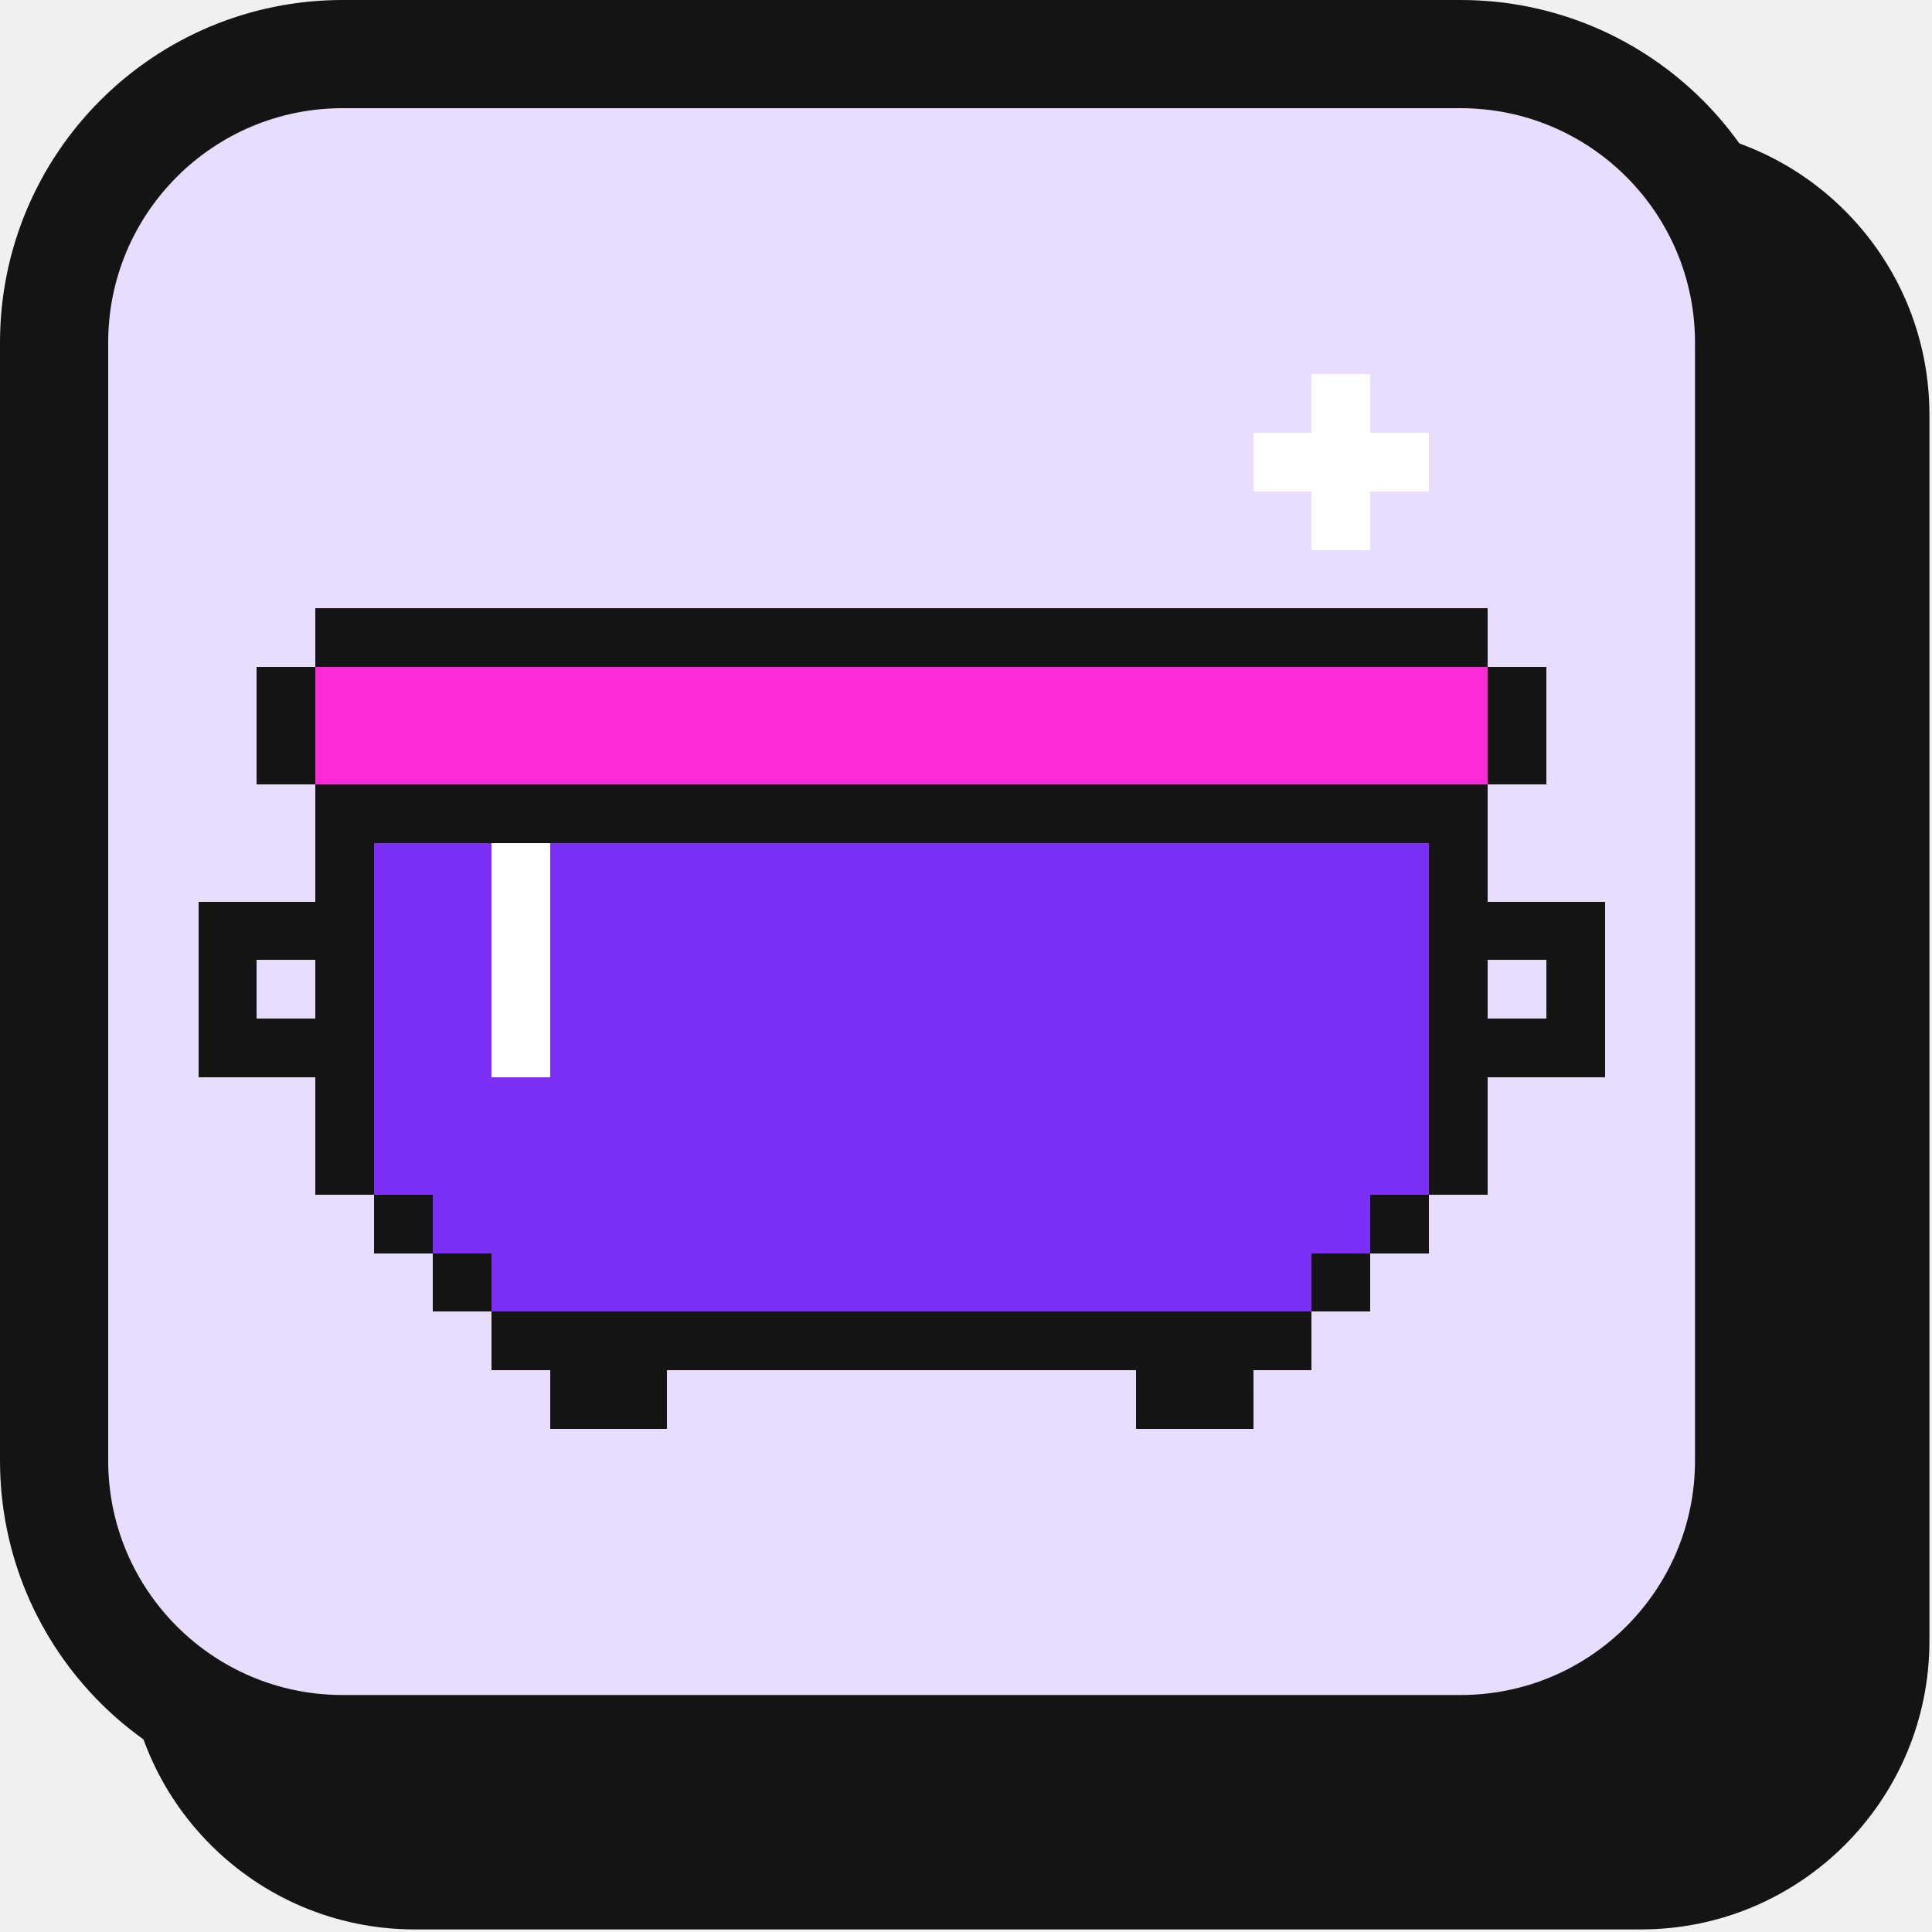
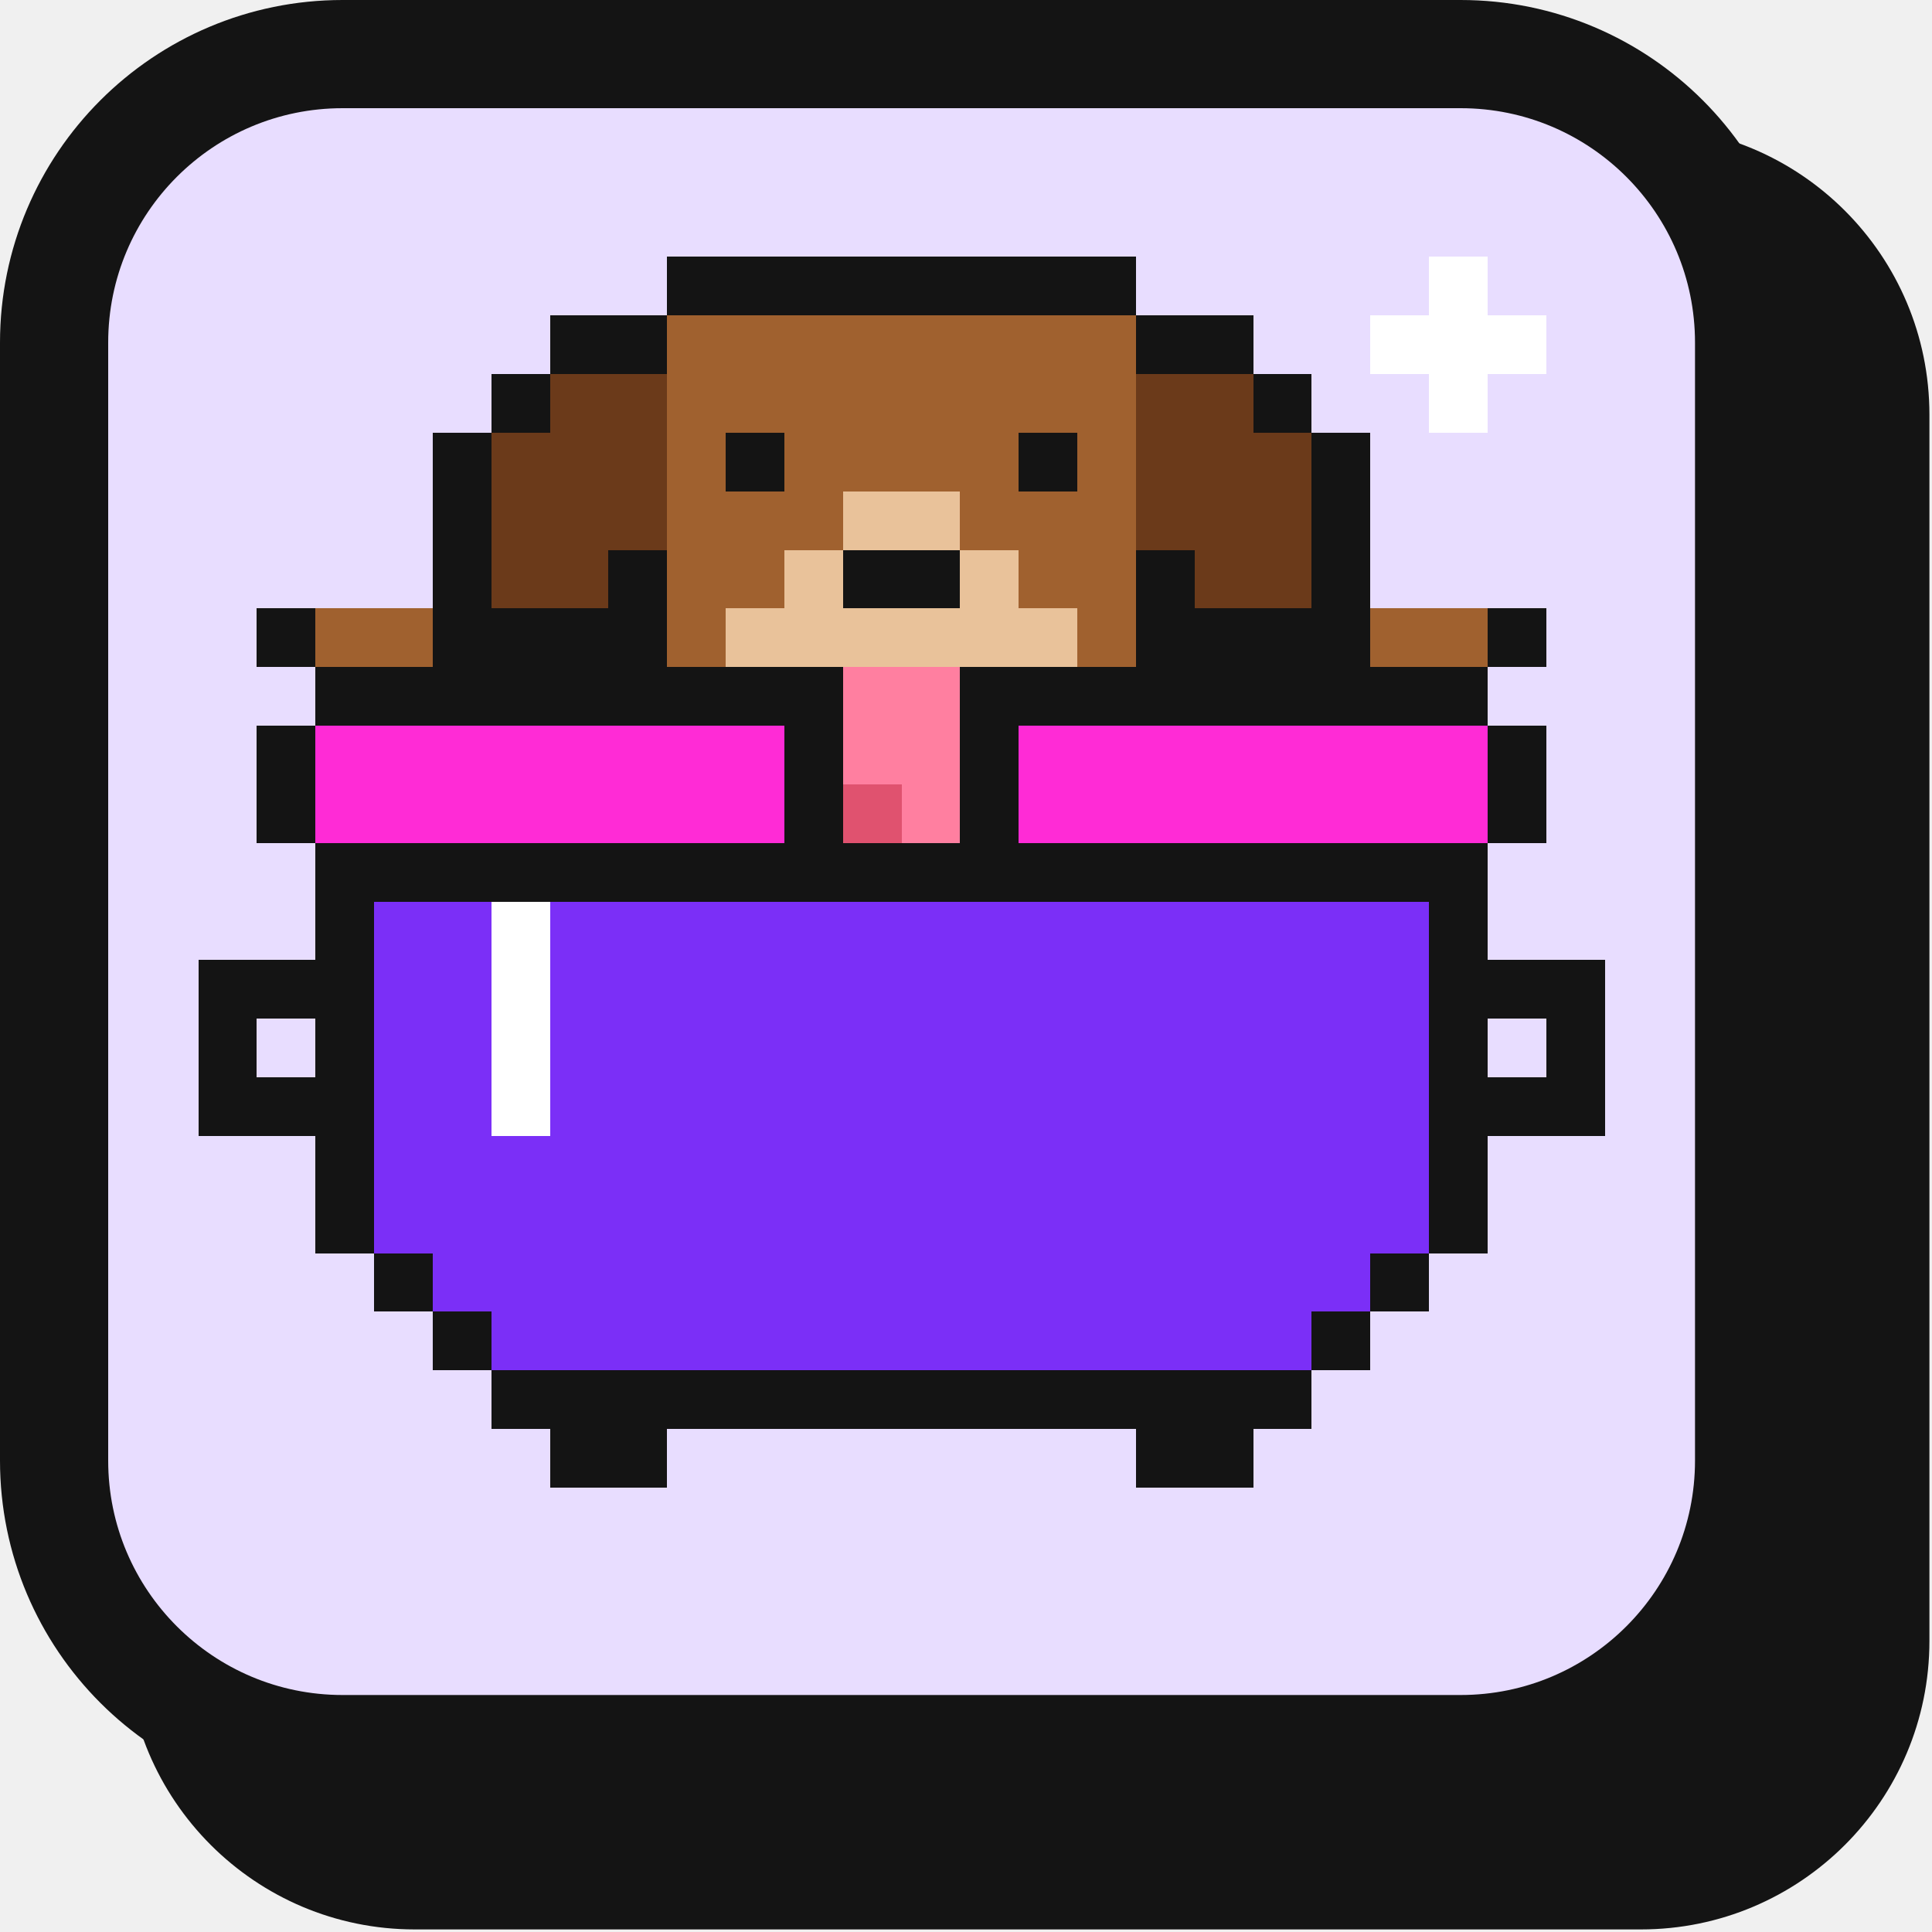
<svg xmlns="http://www.w3.org/2000/svg" viewBox="0 0 120 120" width="120" height="120" role="img" aria-labelledby="t">
  <rect x="7.84" y="7.84" width="112" height="112" rx="17.92" fill="#141414" />
  <rect x="3.36" y="3.36" width="105.28" height="105.28" rx="17.92" fill="#E8DDFF" stroke="#141414" stroke-width="6.72" />
  <g shape-rendering="crispEdges">
-     <rect x="81.48" y="23.24" width="3.64" height="3.64" fill="#FFFFFF" />
-     <rect x="77.84" y="26.88" width="10.92" height="3.64" fill="#FFFFFF" />
-     <rect x="81.48" y="30.52" width="3.64" height="3.64" fill="#FFFFFF" />
-     <rect x="19.6" y="37.8" width="72.8" height="3.64" fill="#141414" />
-     <rect x="15.96" y="41.44" width="3.64" height="3.64" fill="#141414" />
-     <rect x="19.6" y="41.44" width="72.8" height="3.64" fill="#FF2BD6" />
-     <rect x="92.4" y="41.44" width="3.64" height="3.64" fill="#141414" />
+     <rect x="41.44" y="15.96" width="29.12" height="3.64" fill="#141414" />
+     <rect x="88.76" y="15.96" width="3.64" height="3.64" fill="#FFFFFF" />
+     <rect x="34.16" y="19.6" width="7.28" height="3.64" fill="#141414" />
+     <rect x="41.44" y="19.6" width="29.12" height="3.64" fill="#A0612F" />
+     <rect x="70.56" y="19.6" width="7.28" height="3.64" fill="#141414" />
+     <rect x="85.12" y="19.6" width="10.92" height="3.64" fill="#FFFFFF" />
+     <rect x="30.52" y="23.24" width="3.64" height="3.64" fill="#141414" />
+     <rect x="34.16" y="23.24" width="7.28" height="3.64" fill="#6B3A1A" />
+     <rect x="41.44" y="23.24" width="29.12" height="3.64" fill="#A0612F" />
+     <rect x="70.56" y="23.24" width="7.28" height="3.64" fill="#6B3A1A" />
+     <rect x="77.84" y="23.24" width="3.64" height="3.64" fill="#141414" />
+     <rect x="88.76" y="23.24" width="3.64" height="3.64" fill="#FFFFFF" />
+     <rect x="26.88" y="26.88" width="3.64" height="3.64" fill="#141414" />
+     <rect x="30.52" y="26.88" width="10.92" height="3.64" fill="#6B3A1A" />
+     <rect x="41.44" y="26.88" width="3.64" height="3.64" fill="#A0612F" />
+     <rect x="45.08" y="26.88" width="3.64" height="3.64" fill="#141414" />
+     <rect x="48.72" y="26.88" width="14.56" height="3.64" fill="#A0612F" />
+     <rect x="63.28" y="26.88" width="3.64" height="3.64" fill="#141414" />
+     <rect x="66.92" y="26.88" width="3.64" height="3.64" fill="#A0612F" />
+     <rect x="70.56" y="26.88" width="10.92" height="3.64" fill="#6B3A1A" />
+     <rect x="81.48" y="26.88" width="3.64" height="3.64" fill="#141414" />
+     <rect x="26.88" y="30.52" width="3.64" height="3.64" fill="#141414" />
+     <rect x="30.52" y="30.52" width="10.92" height="3.64" fill="#6B3A1A" />
+     <rect x="41.44" y="30.52" width="10.92" height="3.64" fill="#A0612F" />
+     <rect x="52.36" y="30.52" width="7.28" height="3.64" fill="#E9C29A" />
+     <rect x="59.64" y="30.52" width="10.92" height="3.64" fill="#A0612F" />
+     <rect x="70.56" y="30.52" width="10.92" height="3.64" fill="#6B3A1A" />
+     <rect x="81.48" y="30.52" width="3.64" height="3.64" fill="#141414" />
+     <rect x="26.88" y="34.16" width="3.64" height="3.64" fill="#141414" />
+     <rect x="30.52" y="34.16" width="7.28" height="3.64" fill="#6B3A1A" />
+     <rect x="37.8" y="34.16" width="3.64" height="3.64" fill="#141414" />
+     <rect x="41.44" y="34.16" width="7.28" height="3.64" fill="#A0612F" />
+     <rect x="48.72" y="34.16" width="3.64" height="3.64" fill="#E9C29A" />
+     <rect x="52.36" y="34.16" width="7.28" height="3.64" fill="#141414" />
+     <rect x="59.64" y="34.16" width="3.64" height="3.64" fill="#E9C29A" />
+     <rect x="63.28" y="34.16" width="7.28" height="3.64" fill="#A0612F" />
+     <rect x="70.56" y="34.16" width="3.64" height="3.64" fill="#141414" />
+     <rect x="74.2" y="34.16" width="7.28" height="3.64" fill="#6B3A1A" />
+     <rect x="81.48" y="34.16" width="3.64" height="3.64" fill="#141414" />
+     <rect x="15.96" y="37.8" width="3.64" height="3.64" fill="#141414" />
+     <rect x="19.6" y="37.8" width="7.28" height="3.64" fill="#A0612F" />
+     <rect x="26.88" y="37.8" width="14.56" height="3.64" fill="#141414" />
+     <rect x="41.44" y="37.8" width="3.64" height="3.64" fill="#A0612F" />
+     <rect x="45.08" y="37.8" width="21.84" height="3.64" fill="#E9C29A" />
+     <rect x="66.92" y="37.8" width="3.64" height="3.64" fill="#A0612F" />
+     <rect x="70.56" y="37.8" width="14.56" height="3.64" fill="#141414" />
+     <rect x="85.12" y="37.8" width="7.28" height="3.64" fill="#A0612F" />
+     <rect x="92.4" y="37.8" width="3.64" height="3.64" fill="#141414" />
+     <rect x="19.6" y="41.44" width="32.76" height="3.64" fill="#141414" />
+     <rect x="52.36" y="41.44" width="7.28" height="3.64" fill="#FF7FA0" />
+     <rect x="59.64" y="41.44" width="32.76" height="3.64" fill="#141414" />
    <rect x="15.96" y="45.08" width="3.64" height="3.64" fill="#141414" />
-     <rect x="19.6" y="45.08" width="72.8" height="3.64" fill="#FF2BD6" />
+     <rect x="19.6" y="45.08" width="29.12" height="3.64" fill="#FF2BD6" />
+     <rect x="48.72" y="45.08" width="3.64" height="3.64" fill="#141414" />
+     <rect x="52.36" y="45.08" width="7.28" height="3.64" fill="#FF7FA0" />
+     <rect x="59.64" y="45.08" width="3.64" height="3.64" fill="#141414" />
+     <rect x="63.28" y="45.08" width="29.12" height="3.64" fill="#FF2BD6" />
    <rect x="92.4" y="45.08" width="3.64" height="3.64" fill="#141414" />
-     <rect x="19.6" y="48.72" width="72.8" height="3.64" fill="#141414" />
-     <rect x="19.6" y="52.36" width="3.64" height="3.64" fill="#141414" />
-     <rect x="23.24" y="52.36" width="7.28" height="3.64" fill="#7B2FF7" />
-     <rect x="30.52" y="52.36" width="3.64" height="3.64" fill="#FFFFFF" />
-     <rect x="34.16" y="52.36" width="54.6" height="3.64" fill="#7B2FF7" />
-     <rect x="88.76" y="52.36" width="3.64" height="3.64" fill="#141414" />
-     <rect x="12.32" y="56" width="10.92" height="3.64" fill="#141414" />
+     <rect x="15.96" y="48.72" width="3.64" height="3.64" fill="#141414" />
+     <rect x="19.6" y="48.72" width="29.12" height="3.64" fill="#FF2BD6" />
+     <rect x="48.72" y="48.72" width="3.64" height="3.64" fill="#141414" />
+     <rect x="52.36" y="48.72" width="3.64" height="3.64" fill="#E0526F" />
+     <rect x="56" y="48.72" width="3.64" height="3.64" fill="#FF7FA0" />
+     <rect x="59.64" y="48.72" width="3.64" height="3.64" fill="#141414" />
+     <rect x="63.28" y="48.72" width="29.12" height="3.64" fill="#FF2BD6" />
+     <rect x="92.4" y="48.72" width="3.64" height="3.64" fill="#141414" />
+     <rect x="19.6" y="52.36" width="72.8" height="3.64" fill="#141414" />
+     <rect x="19.6" y="56" width="3.64" height="3.64" fill="#141414" />
    <rect x="23.24" y="56" width="7.28" height="3.64" fill="#7B2FF7" />
    <rect x="30.52" y="56" width="3.64" height="3.64" fill="#FFFFFF" />
    <rect x="34.16" y="56" width="54.6" height="3.64" fill="#7B2FF7" />
-     <rect x="88.76" y="56" width="10.92" height="3.64" fill="#141414" />
-     <rect x="12.32" y="59.64" width="3.64" height="3.64" fill="#141414" />
-     <rect x="19.6" y="59.64" width="3.64" height="3.64" fill="#141414" />
+     <rect x="88.76" y="56" width="3.64" height="3.64" fill="#141414" />
+     <rect x="12.32" y="59.64" width="10.92" height="3.64" fill="#141414" />
    <rect x="23.24" y="59.64" width="7.28" height="3.64" fill="#7B2FF7" />
    <rect x="30.52" y="59.64" width="3.64" height="3.64" fill="#FFFFFF" />
    <rect x="34.16" y="59.64" width="54.6" height="3.64" fill="#7B2FF7" />
-     <rect x="88.76" y="59.64" width="3.64" height="3.64" fill="#141414" />
-     <rect x="96.04" y="59.64" width="3.64" height="3.64" fill="#141414" />
-     <rect x="12.32" y="63.28" width="10.92" height="3.64" fill="#141414" />
+     <rect x="88.76" y="59.64" width="10.92" height="3.64" fill="#141414" />
+     <rect x="12.32" y="63.28" width="3.64" height="3.64" fill="#141414" />
+     <rect x="19.6" y="63.28" width="3.64" height="3.64" fill="#141414" />
    <rect x="23.24" y="63.28" width="7.28" height="3.64" fill="#7B2FF7" />
    <rect x="30.52" y="63.28" width="3.64" height="3.64" fill="#FFFFFF" />
    <rect x="34.16" y="63.28" width="54.6" height="3.64" fill="#7B2FF7" />
-     <rect x="88.76" y="63.28" width="10.92" height="3.64" fill="#141414" />
-     <rect x="19.6" y="66.92" width="3.64" height="3.64" fill="#141414" />
-     <rect x="23.24" y="66.92" width="65.52" height="3.64" fill="#7B2FF7" />
-     <rect x="88.76" y="66.92" width="3.64" height="3.64" fill="#141414" />
+     <rect x="88.76" y="63.28" width="3.64" height="3.64" fill="#141414" />
+     <rect x="96.04" y="63.28" width="3.64" height="3.64" fill="#141414" />
+     <rect x="12.32" y="66.92" width="10.92" height="3.64" fill="#141414" />
+     <rect x="23.24" y="66.92" width="7.28" height="3.64" fill="#7B2FF7" />
+     <rect x="30.52" y="66.92" width="3.64" height="3.64" fill="#FFFFFF" />
+     <rect x="34.16" y="66.92" width="54.6" height="3.64" fill="#7B2FF7" />
+     <rect x="88.76" y="66.92" width="10.92" height="3.64" fill="#141414" />
    <rect x="19.6" y="70.56" width="3.64" height="3.64" fill="#141414" />
    <rect x="23.24" y="70.56" width="65.52" height="3.64" fill="#7B2FF7" />
    <rect x="88.76" y="70.56" width="3.64" height="3.64" fill="#141414" />
-     <rect x="23.24" y="74.2" width="3.64" height="3.64" fill="#141414" />
-     <rect x="26.88" y="74.2" width="58.24" height="3.64" fill="#7B2FF7" />
-     <rect x="85.12" y="74.2" width="3.64" height="3.64" fill="#141414" />
-     <rect x="26.88" y="77.84" width="3.64" height="3.64" fill="#141414" />
-     <rect x="30.52" y="77.84" width="50.96" height="3.64" fill="#7B2FF7" />
-     <rect x="81.48" y="77.84" width="3.64" height="3.64" fill="#141414" />
-     <rect x="30.52" y="81.48" width="50.96" height="3.64" fill="#141414" />
-     <rect x="34.16" y="85.12" width="7.28" height="3.64" fill="#141414" />
-     <rect x="70.56" y="85.12" width="7.28" height="3.64" fill="#141414" />
+     <rect x="19.6" y="74.2" width="3.64" height="3.64" fill="#141414" />
+     <rect x="23.24" y="74.2" width="65.52" height="3.64" fill="#7B2FF7" />
+     <rect x="88.76" y="74.2" width="3.64" height="3.64" fill="#141414" />
+     <rect x="23.24" y="77.84" width="3.64" height="3.64" fill="#141414" />
+     <rect x="26.88" y="77.84" width="58.24" height="3.64" fill="#7B2FF7" />
+     <rect x="85.12" y="77.84" width="3.64" height="3.64" fill="#141414" />
+     <rect x="26.88" y="81.48" width="3.64" height="3.64" fill="#141414" />
+     <rect x="30.52" y="81.48" width="50.96" height="3.64" fill="#7B2FF7" />
+     <rect x="81.48" y="81.48" width="3.64" height="3.64" fill="#141414" />
+     <rect x="30.52" y="85.12" width="50.96" height="3.64" fill="#141414" />
+     <rect x="34.16" y="88.76" width="7.28" height="3.64" fill="#141414" />
+     <rect x="70.56" y="88.76" width="7.28" height="3.64" fill="#141414" />
  </g>
</svg>
